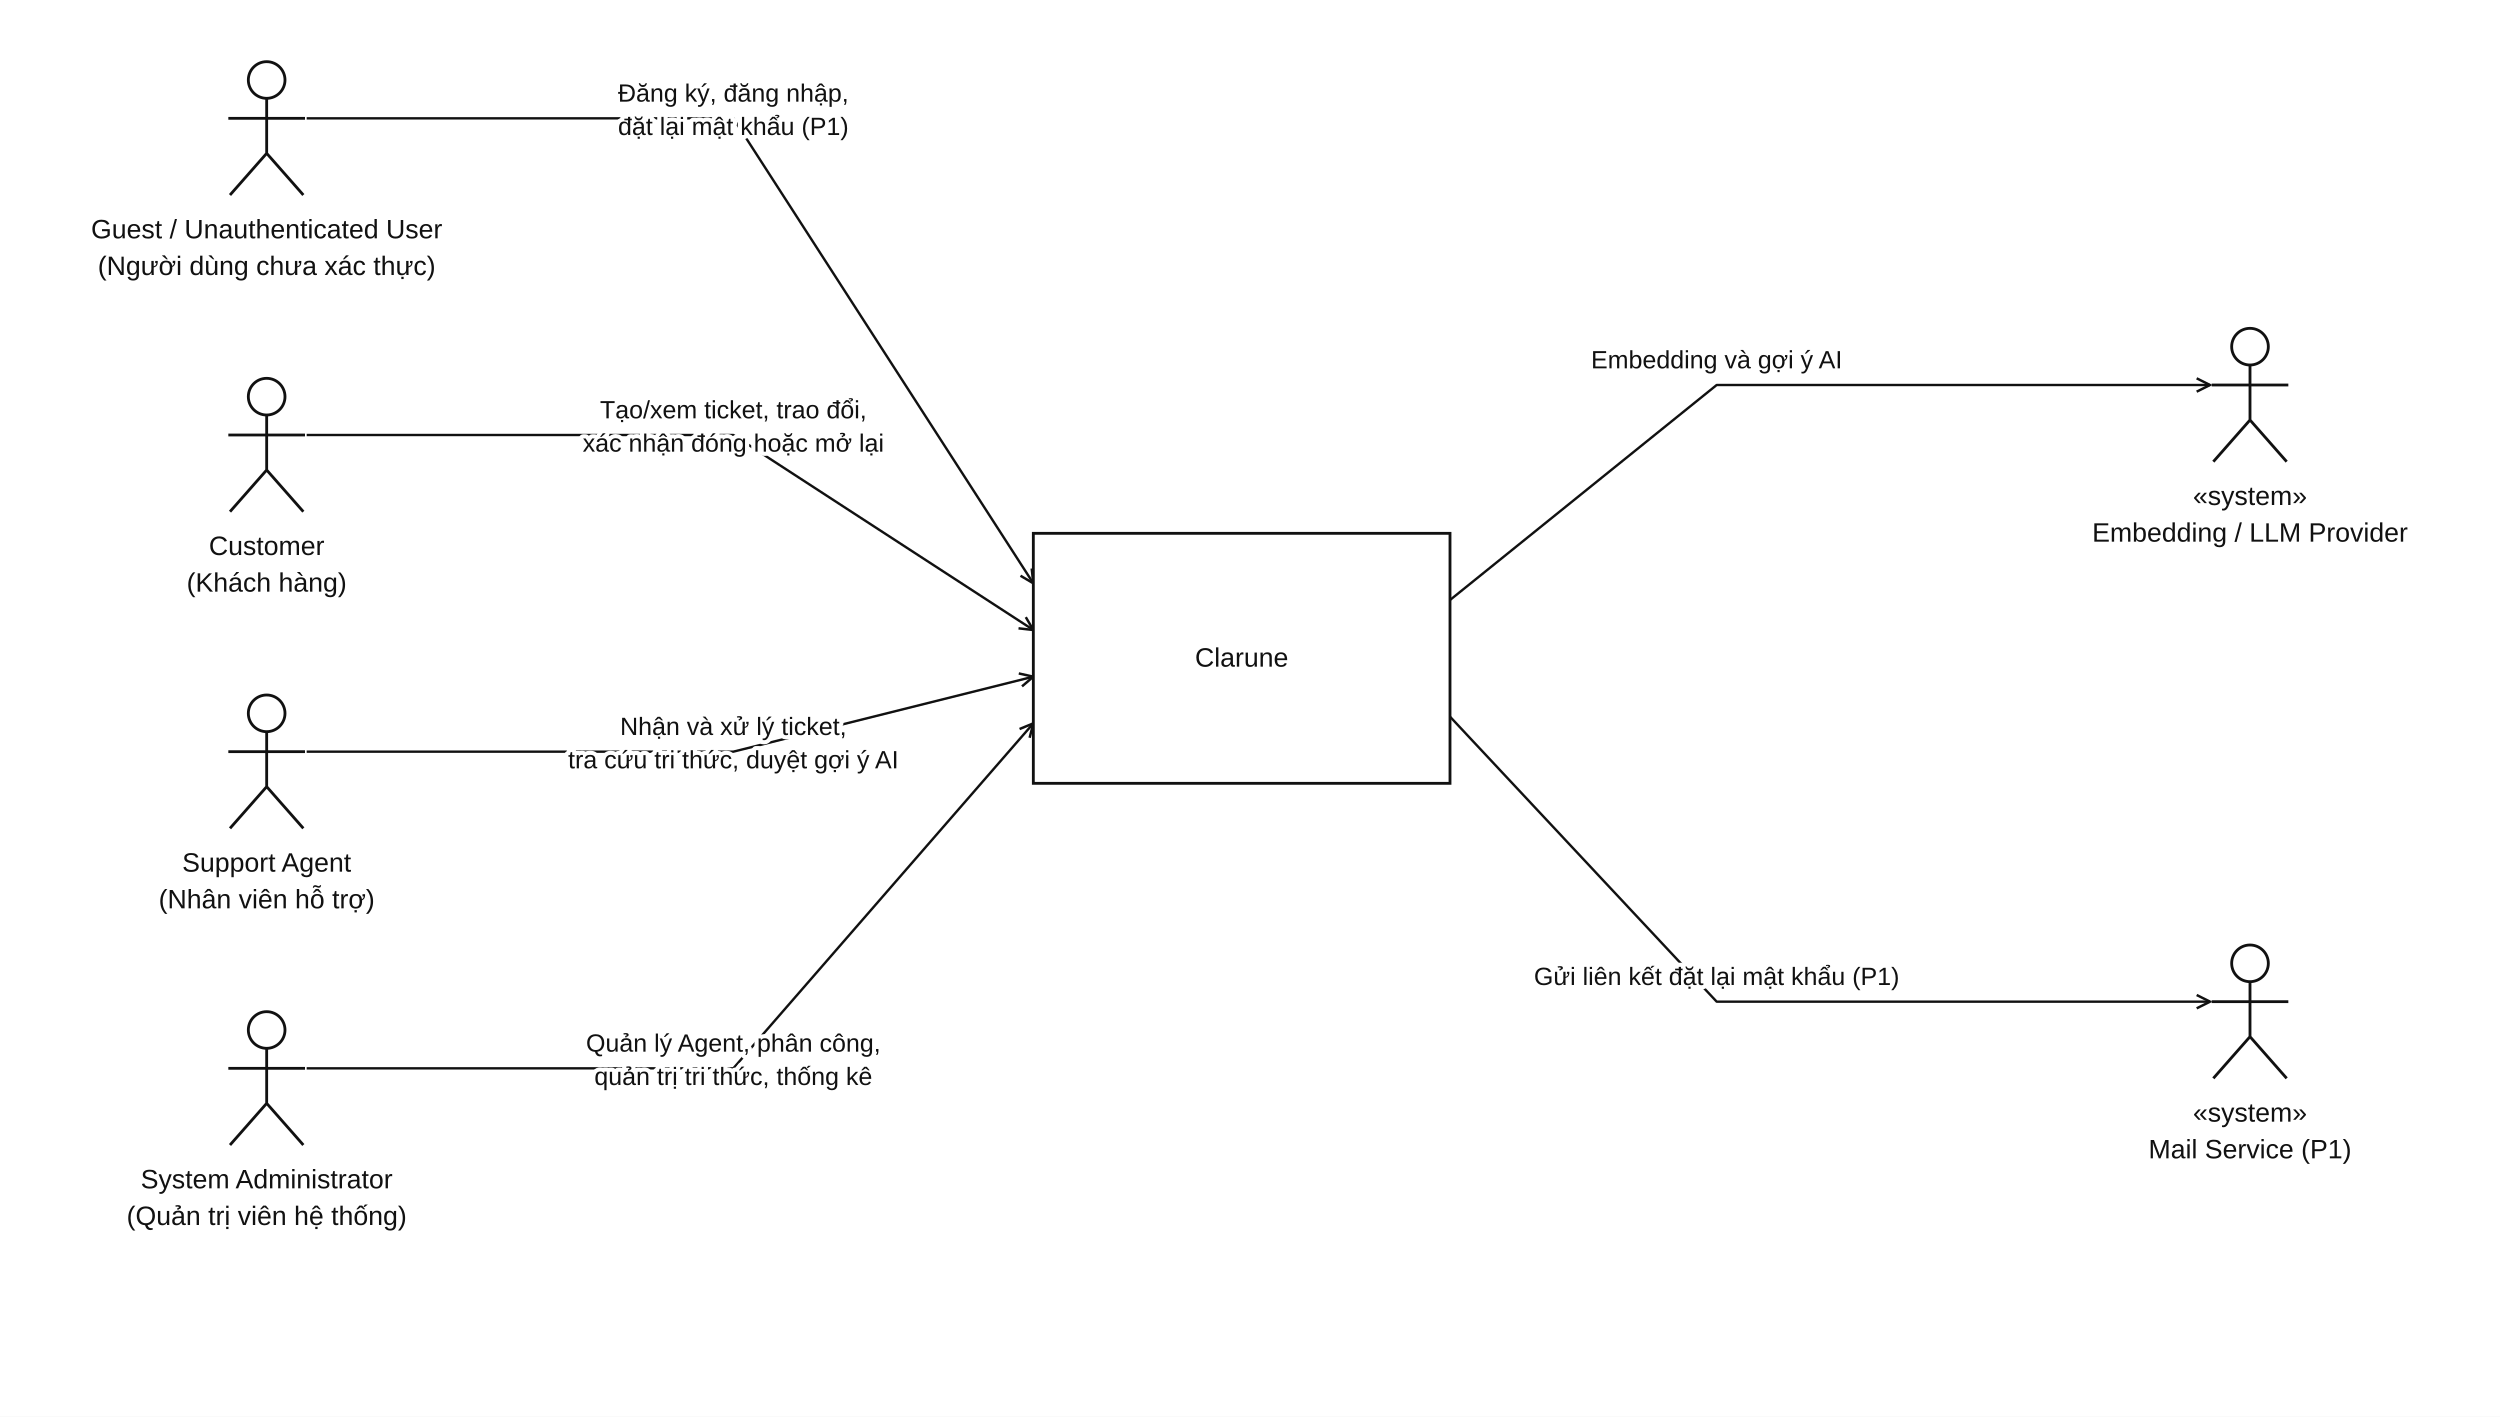
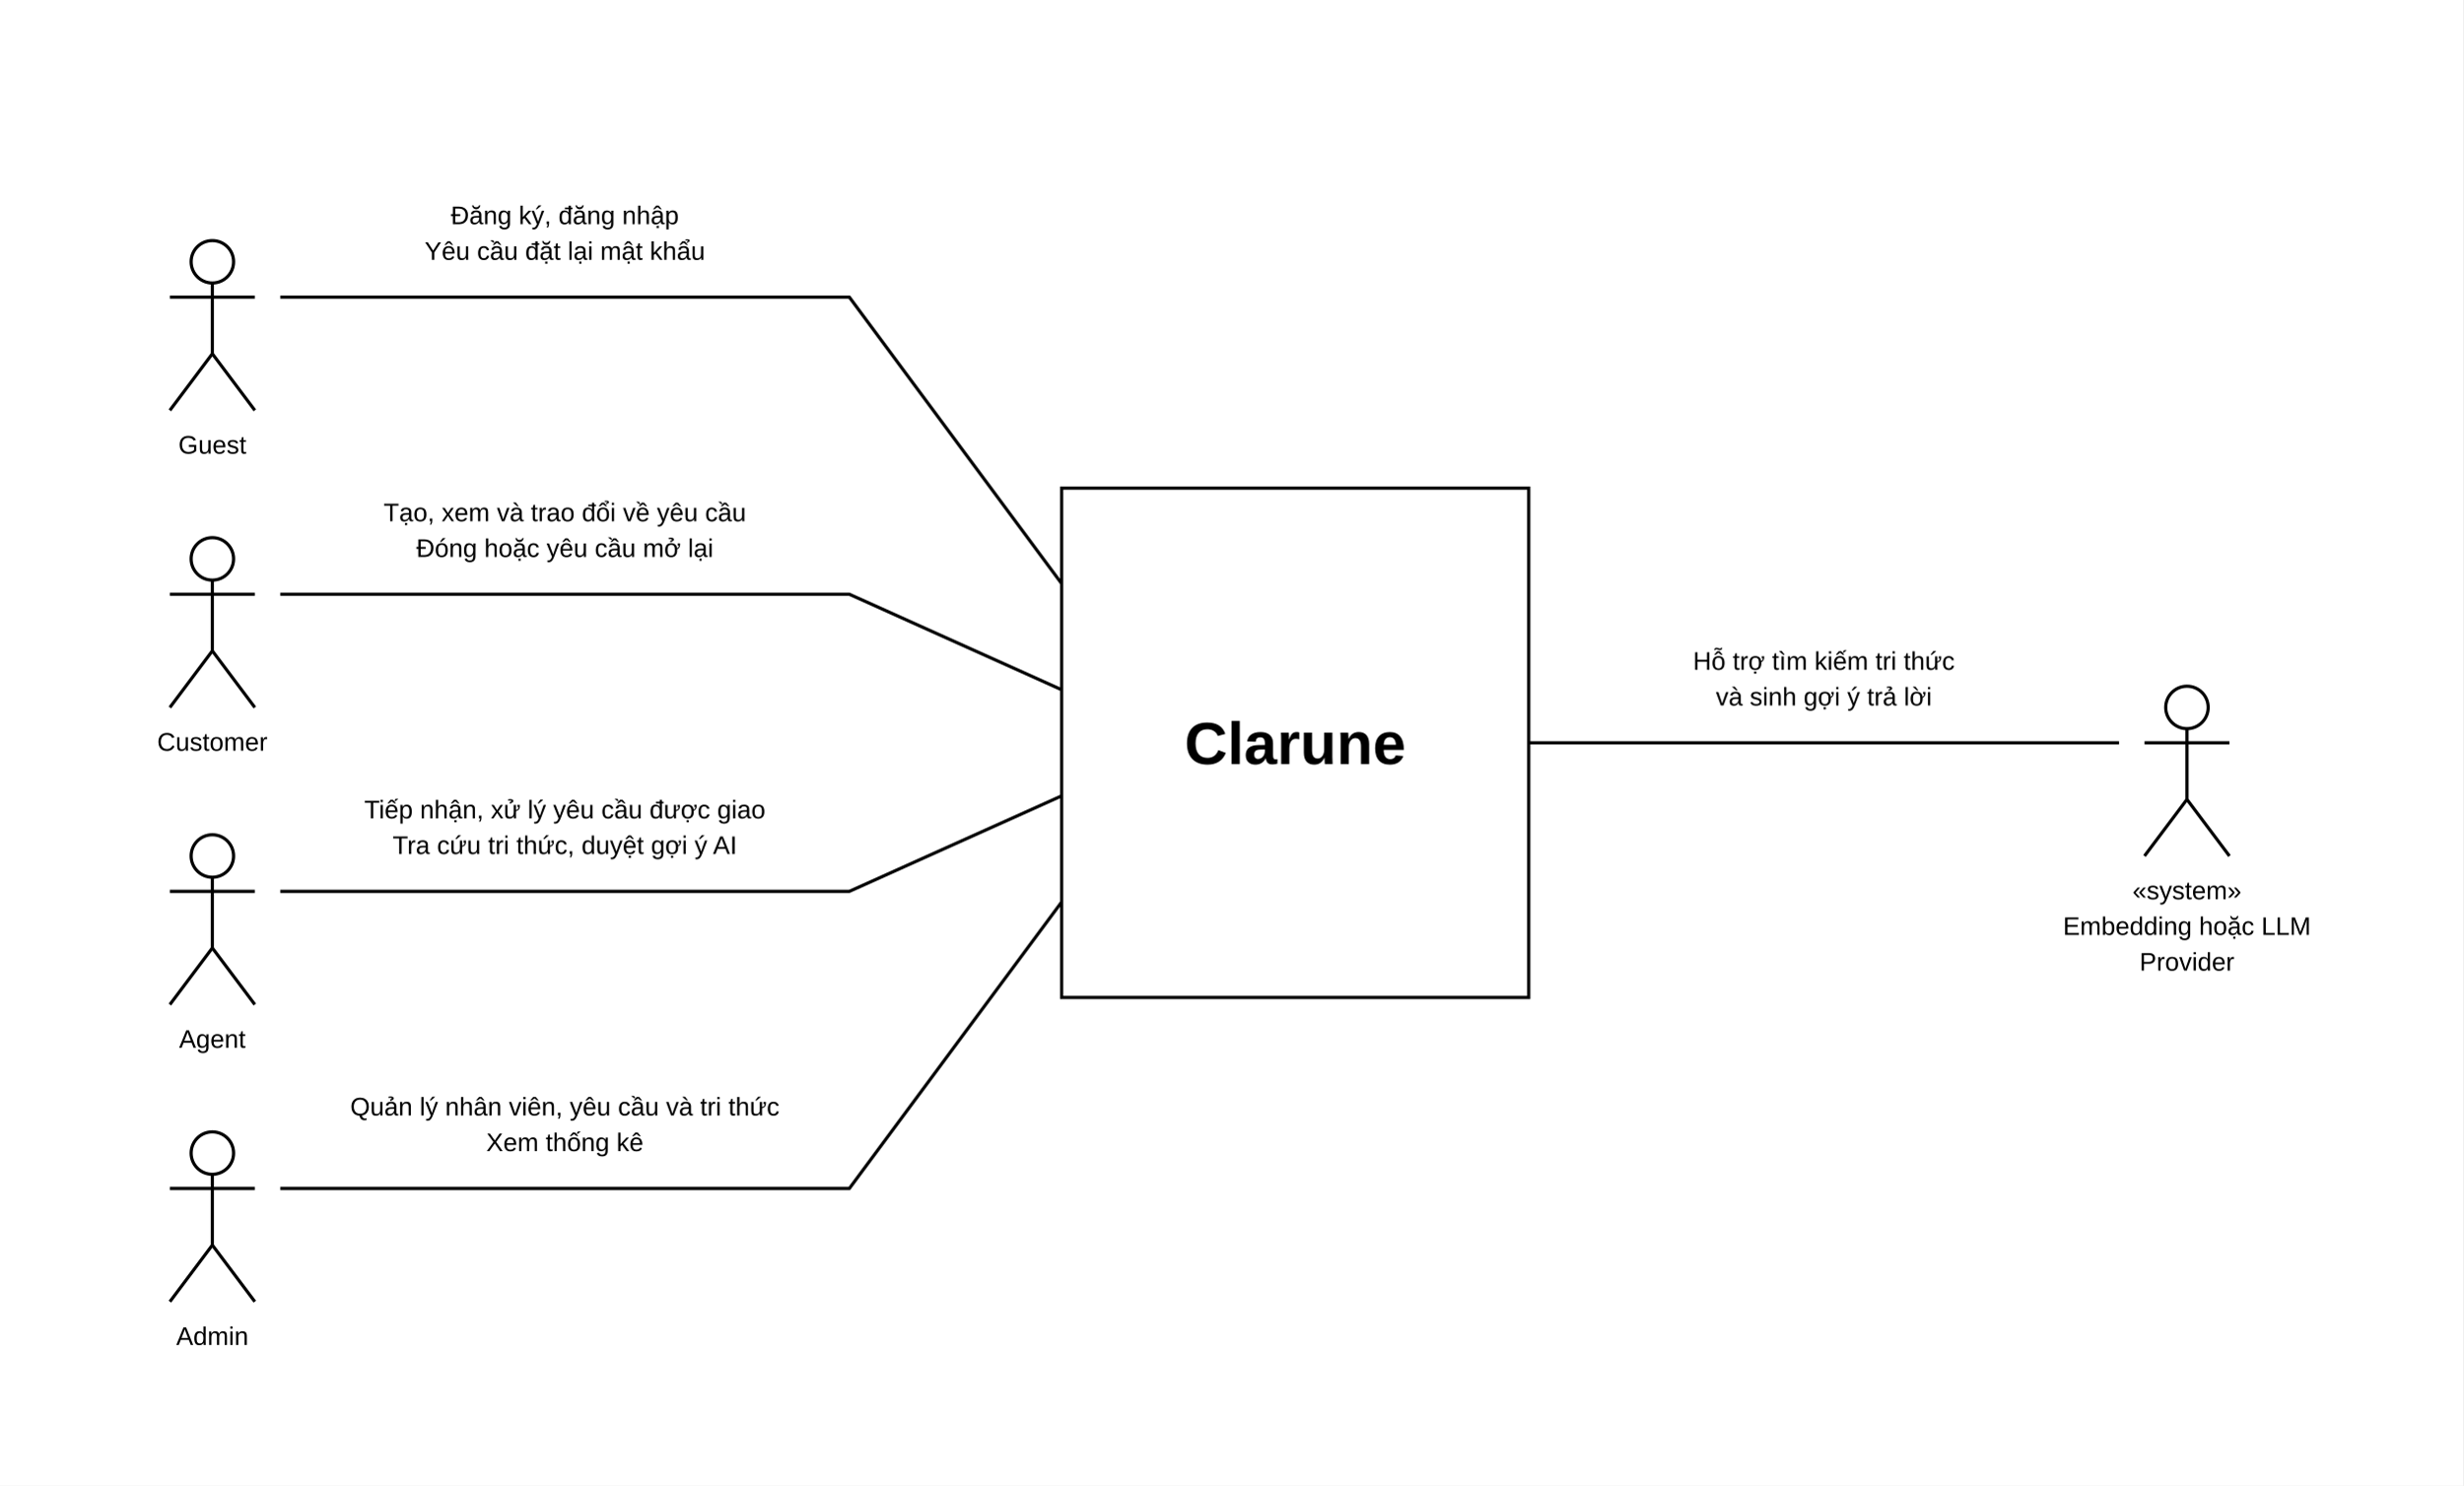
- <svg xmlns="http://www.w3.org/2000/svg" width="1500" height="850" viewBox="0 0 1500 850" role="img" aria-labelledby="title">
-   <defs>
-     <marker id="generalization" viewBox="0 0 14 14" markerWidth="14" markerHeight="14" refX="13" refY="7" orient="auto" markerUnits="userSpaceOnUse">
-       <path d="M1 1 L13 7 L1 13 Z" fill="white" stroke="#111" stroke-width="1.5" />
-     </marker>
-     <marker id="arrow" viewBox="0 0 10 10" markerWidth="10" markerHeight="10" refX="9" refY="5" orient="auto" markerUnits="userSpaceOnUse">
-       <path d="M1 1 L9 5 L1 9" fill="none" stroke="#111" stroke-width="1.5" />
-     </marker>
-   </defs>
-   <rect width="100%" height="100%" fill="white" />
-   <g style="font-family:Arial,sans-serif;font-size:16px;fill:#111">
-     <polyline points="184,71 440,71 620,350" fill="none" stroke="#111" stroke-width="1.45" stroke-linejoin="round" marker-end="url(#arrow)" />
-     <text x="440" y="61" text-anchor="middle" font-size="15" paint-order="stroke" stroke="white" stroke-width="5" stroke-linejoin="round">Đăng ký, đăng nhập,</text>
-     <text x="440" y="81" text-anchor="middle" font-size="15" paint-order="stroke" stroke="white" stroke-width="5" stroke-linejoin="round">đặt lại mật khẩu (P1)</text>
-     <polyline points="184,261 440,261 620,378" fill="none" stroke="#111" stroke-width="1.45" stroke-linejoin="round" marker-end="url(#arrow)" />
-     <text x="440" y="251" text-anchor="middle" font-size="15" paint-order="stroke" stroke="white" stroke-width="5" stroke-linejoin="round">Tạo/xem ticket, trao đổi,</text>
-     <text x="440" y="271" text-anchor="middle" font-size="15" paint-order="stroke" stroke="white" stroke-width="5" stroke-linejoin="round">xác nhận đóng hoặc mở lại</text>
-     <polyline points="184,451 440,451 620,406" fill="none" stroke="#111" stroke-width="1.45" stroke-linejoin="round" marker-end="url(#arrow)" />
-     <text x="440" y="441" text-anchor="middle" font-size="15" paint-order="stroke" stroke="white" stroke-width="5" stroke-linejoin="round">Nhận và xử lý ticket,</text>
-     <text x="440" y="461" text-anchor="middle" font-size="15" paint-order="stroke" stroke="white" stroke-width="5" stroke-linejoin="round">tra cứu tri thức, duyệt gợi ý AI</text>
-     <polyline points="184,641 440,641 620,434" fill="none" stroke="#111" stroke-width="1.45" stroke-linejoin="round" marker-end="url(#arrow)" />
-     <text x="440" y="631" text-anchor="middle" font-size="15" paint-order="stroke" stroke="white" stroke-width="5" stroke-linejoin="round">Quản lý Agent, phân công,</text>
-     <text x="440" y="651" text-anchor="middle" font-size="15" paint-order="stroke" stroke="white" stroke-width="5" stroke-linejoin="round">quản trị tri thức, thống kê</text>
-     <polyline points="870,360 1030,231 1326,231" fill="none" stroke="#111" stroke-width="1.45" stroke-linejoin="round" marker-end="url(#arrow)" />
-     <text x="1030" y="221" text-anchor="middle" font-size="15" paint-order="stroke" stroke="white" stroke-width="5" stroke-linejoin="round">Embedding và gợi ý AI</text>
-     <polyline points="870,430 1030,601 1326,601" fill="none" stroke="#111" stroke-width="1.45" stroke-linejoin="round" marker-end="url(#arrow)" />
-     <text x="1030" y="591" text-anchor="middle" font-size="15" paint-order="stroke" stroke="white" stroke-width="5" stroke-linejoin="round">Gửi liên kết đặt lại mật khẩu (P1)</text>
-     <rect x="620" y="320" width="250" height="150" fill="white" stroke="#111" stroke-width="1.7" />
-     <text x="745.0" y="400.0" text-anchor="middle">Clarune</text>
-     <circle cx="160.0" cy="48" r="11" fill="white" stroke="#111" stroke-width="1.7" />
-     <path d="M160.0 59 V92 M137.0 71 H183.0 M160.0 92 L138.0 117 M160.0 92 L182.0 117" fill="none" stroke="#111" stroke-width="1.7" />
-     <text x="160.0" y="143" text-anchor="middle">Guest / Unauthenticated User</text>
-     <text x="160.0" y="165" text-anchor="middle">(Người dùng chưa xác thực)</text>
-     <circle cx="160.0" cy="238" r="11" fill="white" stroke="#111" stroke-width="1.7" />
-     <path d="M160.0 249 V282 M137.0 261 H183.0 M160.0 282 L138.0 307 M160.0 282 L182.0 307" fill="none" stroke="#111" stroke-width="1.7" />
-     <text x="160.0" y="333" text-anchor="middle">Customer</text>
-     <text x="160.0" y="355" text-anchor="middle">(Khách hàng)</text>
-     <circle cx="160.0" cy="428" r="11" fill="white" stroke="#111" stroke-width="1.7" />
-     <path d="M160.0 439 V472 M137.0 451 H183.0 M160.0 472 L138.0 497 M160.0 472 L182.0 497" fill="none" stroke="#111" stroke-width="1.7" />
-     <text x="160.0" y="523" text-anchor="middle">Support Agent</text>
-     <text x="160.0" y="545" text-anchor="middle">(Nhân viên hỗ trợ)</text>
-     <circle cx="160.0" cy="618" r="11" fill="white" stroke="#111" stroke-width="1.7" />
-     <path d="M160.0 629 V662 M137.0 641 H183.0 M160.0 662 L138.0 687 M160.0 662 L182.0 687" fill="none" stroke="#111" stroke-width="1.7" />
-     <text x="160.0" y="713" text-anchor="middle">System Administrator</text>
-     <text x="160.0" y="735" text-anchor="middle">(Quản trị viên hệ thống)</text>
-     <circle cx="1350.0" cy="208" r="11" fill="white" stroke="#111" stroke-width="1.7" />
-     <path d="M1350.0 219 V252 M1327.0 231 H1373.0 M1350.0 252 L1328.0 277 M1350.0 252 L1372.0 277" fill="none" stroke="#111" stroke-width="1.7" />
-     <text x="1350.0" y="303" text-anchor="middle">«system»</text>
-     <text x="1350.0" y="325" text-anchor="middle">Embedding / LLM Provider</text>
-     <circle cx="1350.0" cy="578" r="11" fill="white" stroke="#111" stroke-width="1.7" />
-     <path d="M1350.0 589 V622 M1327.0 601 H1373.0 M1350.0 622 L1328.0 647 M1350.0 622 L1372.0 647" fill="none" stroke="#111" stroke-width="1.7" />
-     <text x="1350.0" y="673" text-anchor="middle">«system»</text>
-     <text x="1350.0" y="695" text-anchor="middle">Mail Service (P1)</text>
+ <svg xmlns="http://www.w3.org/2000/svg" width="1160" height="700" viewBox="0 0 1160 700" content="&lt;mxfile host=&quot;app.diagrams.net&quot; modified=&quot;2026-11-10T16:03:58Z&quot; agent=&quot;Codex&quot; version=&quot;24.0.0&quot; type=&quot;device&quot;&gt;&#10;  &lt;diagram id=&quot;context-diagram&quot; name=&quot;Clarune - Context Diagram&quot;&gt;&#10;    &lt;mxGraphModel dx=&quot;1160&quot; dy=&quot;700&quot; grid=&quot;1&quot; gridSize=&quot;10&quot; guides=&quot;1&quot; tooltips=&quot;1&quot; connect=&quot;1&quot; arrows=&quot;1&quot; fold=&quot;1&quot; page=&quot;1&quot; pageScale=&quot;1&quot; pageWidth=&quot;1160&quot; pageHeight=&quot;700&quot; math=&quot;0&quot; shadow=&quot;0&quot; background=&quot;#FFFFFF&quot;&gt;&#10;      &lt;root&gt;&#10;        &lt;mxCell id=&quot;0&quot; /&gt;&#10;        &lt;mxCell id=&quot;1&quot; parent=&quot;0&quot; /&gt;&#10;        &lt;mxCell id=&quot;sys-box&quot; value=&quot;&amp;lt;b&amp;gt;Clarune&amp;lt;/b&amp;gt;&quot; style=&quot;html=1;fillColor=#FFFFFF;strokeColor=#000000;strokeWidth=1.5;fontFamily=Arial;fontColor=#000000;shadow=0;shape=rect;verticalAlign=middle;whiteSpace=wrap;align=center;fontSize=28;spacing=0;&quot; vertex=&quot;1&quot; parent=&quot;1&quot;&gt;&#10;          &lt;mxGeometry x=&quot;500&quot; y=&quot;230&quot; width=&quot;220&quot; height=&quot;240&quot; as=&quot;geometry&quot; /&gt;&#10;        &lt;/mxCell&gt;&#10;        &lt;mxCell id=&quot;actor-guest&quot; value=&quot;Guest&quot; style=&quot;html=1;fillColor=#FFFFFF;strokeColor=#000000;strokeWidth=1.5;fontFamily=Arial;fontColor=#000000;shadow=0;shape=umlActor;verticalLabelPosition=bottom;verticalAlign=top;outlineConnect=0;fontSize=12;fontStyle=0;spacingTop=8;&quot; vertex=&quot;1&quot; parent=&quot;1&quot;&gt;&#10;          &lt;mxGeometry x=&quot;80&quot; y=&quot;113.333&quot; width=&quot;40&quot; height=&quot;80&quot; as=&quot;geometry&quot; /&gt;&#10;        &lt;/mxCell&gt;&#10;        &lt;mxCell id=&quot;actor-customer&quot; value=&quot;Customer&quot; style=&quot;html=1;fillColor=#FFFFFF;strokeColor=#000000;strokeWidth=1.5;fontFamily=Arial;fontColor=#000000;shadow=0;shape=umlActor;verticalLabelPosition=bottom;verticalAlign=top;outlineConnect=0;fontSize=12;fontStyle=0;spacingTop=8;&quot; vertex=&quot;1&quot; parent=&quot;1&quot;&gt;&#10;          &lt;mxGeometry x=&quot;80&quot; y=&quot;253.333&quot; width=&quot;40&quot; height=&quot;80&quot; as=&quot;geometry&quot; /&gt;&#10;        &lt;/mxCell&gt;&#10;        &lt;mxCell id=&quot;actor-agent&quot; value=&quot;Agent&quot; style=&quot;html=1;fillColor=#FFFFFF;strokeColor=#000000;strokeWidth=1.5;fontFamily=Arial;fontColor=#000000;shadow=0;shape=umlActor;verticalLabelPosition=bottom;verticalAlign=top;outlineConnect=0;fontSize=12;fontStyle=0;spacingTop=8;&quot; vertex=&quot;1&quot; parent=&quot;1&quot;&gt;&#10;          &lt;mxGeometry x=&quot;80&quot; y=&quot;393.333&quot; width=&quot;40&quot; height=&quot;80&quot; as=&quot;geometry&quot; /&gt;&#10;        &lt;/mxCell&gt;&#10;        &lt;mxCell id=&quot;actor-admin&quot; value=&quot;Admin&quot; style=&quot;html=1;fillColor=#FFFFFF;strokeColor=#000000;strokeWidth=1.5;fontFamily=Arial;fontColor=#000000;shadow=0;shape=umlActor;verticalLabelPosition=bottom;verticalAlign=top;outlineConnect=0;fontSize=12;fontStyle=0;spacingTop=8;&quot; vertex=&quot;1&quot; parent=&quot;1&quot;&gt;&#10;          &lt;mxGeometry x=&quot;80&quot; y=&quot;533.333&quot; width=&quot;40&quot; height=&quot;80&quot; as=&quot;geometry&quot; /&gt;&#10;        &lt;/mxCell&gt;&#10;        &lt;mxCell id=&quot;ext-llm&quot; value=&quot;«system»&amp;lt;br&amp;gt;Embedding hoặc LLM&amp;lt;br&amp;gt;Provider&quot; style=&quot;html=1;fillColor=#FFFFFF;strokeColor=#000000;strokeWidth=1.5;fontFamily=Arial;fontColor=#000000;shadow=0;shape=umlActor;verticalLabelPosition=bottom;verticalAlign=top;outlineConnect=0;fontSize=12;fontStyle=0;spacingTop=8;&quot; vertex=&quot;1&quot; parent=&quot;1&quot;&gt;&#10;          &lt;mxGeometry x=&quot;1010&quot; y=&quot;323.333&quot; width=&quot;40&quot; height=&quot;80&quot; as=&quot;geometry&quot; /&gt;&#10;        &lt;/mxCell&gt;&#10;        &lt;mxCell id=&quot;e1&quot; value=&quot;Đăng ký, đăng nhập&amp;lt;br&amp;gt;Yêu cầu đặt lại mật khẩu&quot; style=&quot;html=1;fillColor=#FFFFFF;strokeColor=#000000;strokeWidth=1.5;fontFamily=Arial;fontColor=#000000;shadow=0;edgeStyle=none;rounded=0;startArrow=none;endArrow=none;fontSize=12;align=center;verticalAlign=middle;labelBackgroundColor=#FFFFFF;spacing=0;exitX=1;exitY=0.333;exitDx=12;exitPerimeter=0;entryX=0;entryY=0.188;entryDx=0;entryPerimeter=0;&quot; edge=&quot;1&quot; parent=&quot;1&quot; source=&quot;actor-guest&quot; target=&quot;sys-box&quot;&gt;&#10;          &lt;mxGeometry relative=&quot;1&quot; as=&quot;geometry&quot; x=&quot;-0.385&quot; y=&quot;0&quot;&gt;&#10;            &lt;Array as=&quot;points&quot;&gt;&#10;              &lt;mxPoint x=&quot;400&quot; y=&quot;140&quot; /&gt;&#10;            &lt;/Array&gt;&#10;            &lt;mxPoint x=&quot;0&quot; y=&quot;-30&quot; as=&quot;offset&quot; /&gt;&#10;          &lt;/mxGeometry&gt;&#10;        &lt;/mxCell&gt;&#10;        &lt;mxCell id=&quot;e2&quot; value=&quot;Tạo, xem và trao đổi về yêu cầu&amp;lt;br&amp;gt;Đóng hoặc yêu cầu mở lại&quot; style=&quot;html=1;fillColor=#FFFFFF;strokeColor=#000000;strokeWidth=1.5;fontFamily=Arial;fontColor=#000000;shadow=0;edgeStyle=none;rounded=0;startArrow=none;endArrow=none;fontSize=12;align=center;verticalAlign=middle;labelBackgroundColor=#FFFFFF;spacing=0;exitX=1;exitY=0.333;exitDx=12;exitPerimeter=0;entryX=0;entryY=0.396;entryDx=0;entryPerimeter=0;&quot; edge=&quot;1&quot; parent=&quot;1&quot; source=&quot;actor-customer&quot; target=&quot;sys-box&quot;&gt;&#10;          &lt;mxGeometry relative=&quot;1&quot; as=&quot;geometry&quot; x=&quot;-0.29&quot; y=&quot;0&quot;&gt;&#10;            &lt;Array as=&quot;points&quot;&gt;&#10;              &lt;mxPoint x=&quot;400&quot; y=&quot;280&quot; /&gt;&#10;            &lt;/Array&gt;&#10;            &lt;mxPoint x=&quot;0&quot; y=&quot;-30&quot; as=&quot;offset&quot; /&gt;&#10;          &lt;/mxGeometry&gt;&#10;        &lt;/mxCell&gt;&#10;        &lt;mxCell id=&quot;e3&quot; value=&quot;Tiếp nhận, xử lý yêu cầu được giao&amp;lt;br&amp;gt;Tra cứu tri thức, duyệt gợi ý AI&quot; style=&quot;html=1;fillColor=#FFFFFF;strokeColor=#000000;strokeWidth=1.5;fontFamily=Arial;fontColor=#000000;shadow=0;edgeStyle=none;rounded=0;startArrow=none;endArrow=none;fontSize=12;align=center;verticalAlign=middle;labelBackgroundColor=#FFFFFF;spacing=0;exitX=1;exitY=0.333;exitDx=12;exitPerimeter=0;entryX=0;entryY=0.604;entryDx=0;entryPerimeter=0;&quot; edge=&quot;1&quot; parent=&quot;1&quot; source=&quot;actor-agent&quot; target=&quot;sys-box&quot;&gt;&#10;          &lt;mxGeometry relative=&quot;1&quot; as=&quot;geometry&quot; x=&quot;-0.29&quot; y=&quot;0&quot;&gt;&#10;            &lt;Array as=&quot;points&quot;&gt;&#10;              &lt;mxPoint x=&quot;400&quot; y=&quot;420&quot; /&gt;&#10;            &lt;/Array&gt;&#10;            &lt;mxPoint x=&quot;0&quot; y=&quot;-30&quot; as=&quot;offset&quot; /&gt;&#10;          &lt;/mxGeometry&gt;&#10;        &lt;/mxCell&gt;&#10;        &lt;mxCell id=&quot;e4&quot; value=&quot;Quản lý nhân viên, yêu cầu và tri thức&amp;lt;br&amp;gt;Xem thống kê&quot; style=&quot;html=1;fillColor=#FFFFFF;strokeColor=#000000;strokeWidth=1.5;fontFamily=Arial;fontColor=#000000;shadow=0;edgeStyle=none;rounded=0;startArrow=none;endArrow=none;fontSize=12;align=center;verticalAlign=middle;labelBackgroundColor=#FFFFFF;spacing=0;exitX=1;exitY=0.333;exitDx=12;exitPerimeter=0;entryX=0;entryY=0.812;entryDx=0;entryPerimeter=0;&quot; edge=&quot;1&quot; parent=&quot;1&quot; source=&quot;actor-admin&quot; target=&quot;sys-box&quot;&gt;&#10;          &lt;mxGeometry relative=&quot;1&quot; as=&quot;geometry&quot; x=&quot;-0.385&quot; y=&quot;0&quot;&gt;&#10;            &lt;Array as=&quot;points&quot;&gt;&#10;              &lt;mxPoint x=&quot;400&quot; y=&quot;560&quot; /&gt;&#10;            &lt;/Array&gt;&#10;            &lt;mxPoint x=&quot;0&quot; y=&quot;-30&quot; as=&quot;offset&quot; /&gt;&#10;          &lt;/mxGeometry&gt;&#10;        &lt;/mxCell&gt;&#10;        &lt;mxCell id=&quot;e5&quot; value=&quot;Hỗ trợ tìm kiếm tri thức&amp;lt;br&amp;gt;và sinh gợi ý trả lời&quot; style=&quot;html=1;fillColor=#FFFFFF;strokeColor=#000000;strokeWidth=1.5;fontFamily=Arial;fontColor=#000000;shadow=0;edgeStyle=none;rounded=0;startArrow=none;endArrow=none;fontSize=12;align=center;verticalAlign=middle;labelBackgroundColor=#FFFFFF;spacing=0;exitX=1;exitY=0.5;exitDx=0;exitPerimeter=0;entryX=0;entryY=0.333;entryDx=-12;entryPerimeter=0;&quot; edge=&quot;1&quot; parent=&quot;1&quot; source=&quot;sys-box&quot; target=&quot;ext-llm&quot;&gt;&#10;          &lt;mxGeometry relative=&quot;1&quot; as=&quot;geometry&quot; x=&quot;0&quot; y=&quot;0&quot;&gt;&#10;            &lt;mxPoint x=&quot;0&quot; y=&quot;-30&quot; as=&quot;offset&quot; /&gt;&#10;          &lt;/mxGeometry&gt;&#10;        &lt;/mxCell&gt;&#10;      &lt;/root&gt;&#10;    &lt;/mxGraphModel&gt;&#10;  &lt;/diagram&gt;&#10;&lt;/mxfile&gt;&#10;" font-family="Arial" fill="#000000">
+   <rect width="1160" height="700" fill="#FFFFFF" />
+   <rect id="sys-box" x="500.0" y="230.0" width="220.0" height="240.0" fill="#FFFFFF" stroke="#000000" stroke-width="1.5" />
+   <g id="sys-box-label">
+     <text x="610.0" y="360.0" text-anchor="middle" font-size="28.0" font-weight="700" fill="#000000">Clarune</text>
+   </g>
+   <g id="actor-guest" fill="#FFFFFF" stroke="#000000" stroke-width="1.5">
+     <ellipse cx="100.0" cy="123.333" rx="10.0" ry="10.0" />
+     <path d="M 100.0 133.333 V 166.667 M 80.0 140.0 H 120.0 M 80.0 193.333 L 100.0 166.667 L 120.0 193.333" fill="none" />
+   </g>
+   <g id="actor-guest-label">
+     <text x="100.0" y="213.733" text-anchor="middle" font-size="12.0" font-weight="400" fill="#000000">Guest</text>
+   </g>
+   <g id="actor-customer" fill="#FFFFFF" stroke="#000000" stroke-width="1.5">
+     <ellipse cx="100.0" cy="263.333" rx="10.0" ry="10.0" />
+     <path d="M 100.0 273.333 V 306.667 M 80.0 280.0 H 120.0 M 80.0 333.333 L 100.0 306.667 L 120.0 333.333" fill="none" />
+   </g>
+   <g id="actor-customer-label">
+     <text x="100.0" y="353.733" text-anchor="middle" font-size="12.0" font-weight="400" fill="#000000">Customer</text>
+   </g>
+   <g id="actor-agent" fill="#FFFFFF" stroke="#000000" stroke-width="1.5">
+     <ellipse cx="100.0" cy="403.333" rx="10.0" ry="10.0" />
+     <path d="M 100.0 413.333 V 446.667 M 80.0 420.0 H 120.0 M 80.0 473.333 L 100.0 446.667 L 120.0 473.333" fill="none" />
+   </g>
+   <g id="actor-agent-label">
+     <text x="100.0" y="493.733" text-anchor="middle" font-size="12.0" font-weight="400" fill="#000000">Agent</text>
+   </g>
+   <g id="actor-admin" fill="#FFFFFF" stroke="#000000" stroke-width="1.5">
+     <ellipse cx="100.0" cy="543.333" rx="10.0" ry="10.0" />
+     <path d="M 100.0 553.333 V 586.667 M 80.0 560.0 H 120.0 M 80.0 613.333 L 100.0 586.667 L 120.0 613.333" fill="none" />
+   </g>
+   <g id="actor-admin-label">
+     <text x="100.0" y="633.733" text-anchor="middle" font-size="12.0" font-weight="400" fill="#000000">Admin</text>
+   </g>
+   <g id="ext-llm" fill="#FFFFFF" stroke="#000000" stroke-width="1.5">
+     <ellipse cx="1030.0" cy="333.333" rx="10.0" ry="10.0" />
+     <path d="M 1030.0 343.333 V 376.667 M 1010.0 350.0 H 1050.0 M 1010.0 403.333 L 1030.0 376.667 L 1050.0 403.333" fill="none" />
+   </g>
+   <g id="ext-llm-label">
+     <text x="1030.0" y="423.733" text-anchor="middle" font-size="12.0" font-weight="400" fill="#000000">«system»</text>
+     <text x="1030.0" y="440.533" text-anchor="middle" font-size="12.0" font-weight="400" fill="#000000">Embedding hoặc LLM</text>
+     <text x="1030.0" y="457.333" text-anchor="middle" font-size="12.0" font-weight="400" fill="#000000">Provider</text>
+   </g>
+   <path id="e1" d="M 132.0 140.0 L 400.0 140.0 L 500.0 275.0" fill="none" stroke="#000000" stroke-width="1.5" />
+   <g id="e1-label">
+     <text x="266.0" y="105.6" text-anchor="middle" font-size="12.0" font-weight="400" fill="#000000">Đăng ký, đăng nhập</text>
+     <text x="266.0" y="122.4" text-anchor="middle" font-size="12.0" font-weight="400" fill="#000000">Yêu cầu đặt lại mật khẩu</text>
+   </g>
+   <path id="e2" d="M 132.0 280.0 L 400.0 280.0 L 500.0 325.0" fill="none" stroke="#000000" stroke-width="1.5" />
+   <g id="e2-label">
+     <text x="266.0" y="245.6" text-anchor="middle" font-size="12.0" font-weight="400" fill="#000000">Tạo, xem và trao đổi về yêu cầu</text>
+     <text x="266.0" y="262.4" text-anchor="middle" font-size="12.0" font-weight="400" fill="#000000">Đóng hoặc yêu cầu mở lại</text>
+   </g>
+   <path id="e3" d="M 132.0 420.0 L 400.0 420.0 L 500.0 375.0" fill="none" stroke="#000000" stroke-width="1.5" />
+   <g id="e3-label">
+     <text x="266.0" y="385.6" text-anchor="middle" font-size="12.0" font-weight="400" fill="#000000">Tiếp nhận, xử lý yêu cầu được giao</text>
+     <text x="266.0" y="402.4" text-anchor="middle" font-size="12.0" font-weight="400" fill="#000000">Tra cứu tri thức, duyệt gợi ý AI</text>
+   </g>
+   <path id="e4" d="M 132.0 560.0 L 400.0 560.0 L 500.0 425.0" fill="none" stroke="#000000" stroke-width="1.5" />
+   <g id="e4-label">
+     <text x="266.0" y="525.6" text-anchor="middle" font-size="12.0" font-weight="400" fill="#000000">Quản lý nhân viên, yêu cầu và tri thức</text>
+     <text x="266.0" y="542.4" text-anchor="middle" font-size="12.0" font-weight="400" fill="#000000">Xem thống kê</text>
+   </g>
+   <path id="e5" d="M 720.0 350.0 L 998.0 350.0" fill="none" stroke="#000000" stroke-width="1.5" />
+   <g id="e5-label">
+     <text x="859.0" y="315.6" text-anchor="middle" font-size="12.0" font-weight="400" fill="#000000">Hỗ trợ tìm kiếm tri thức</text>
+     <text x="859.0" y="332.4" text-anchor="middle" font-size="12.0" font-weight="400" fill="#000000">và sinh gợi ý trả lời</text>
  </g>
</svg>
